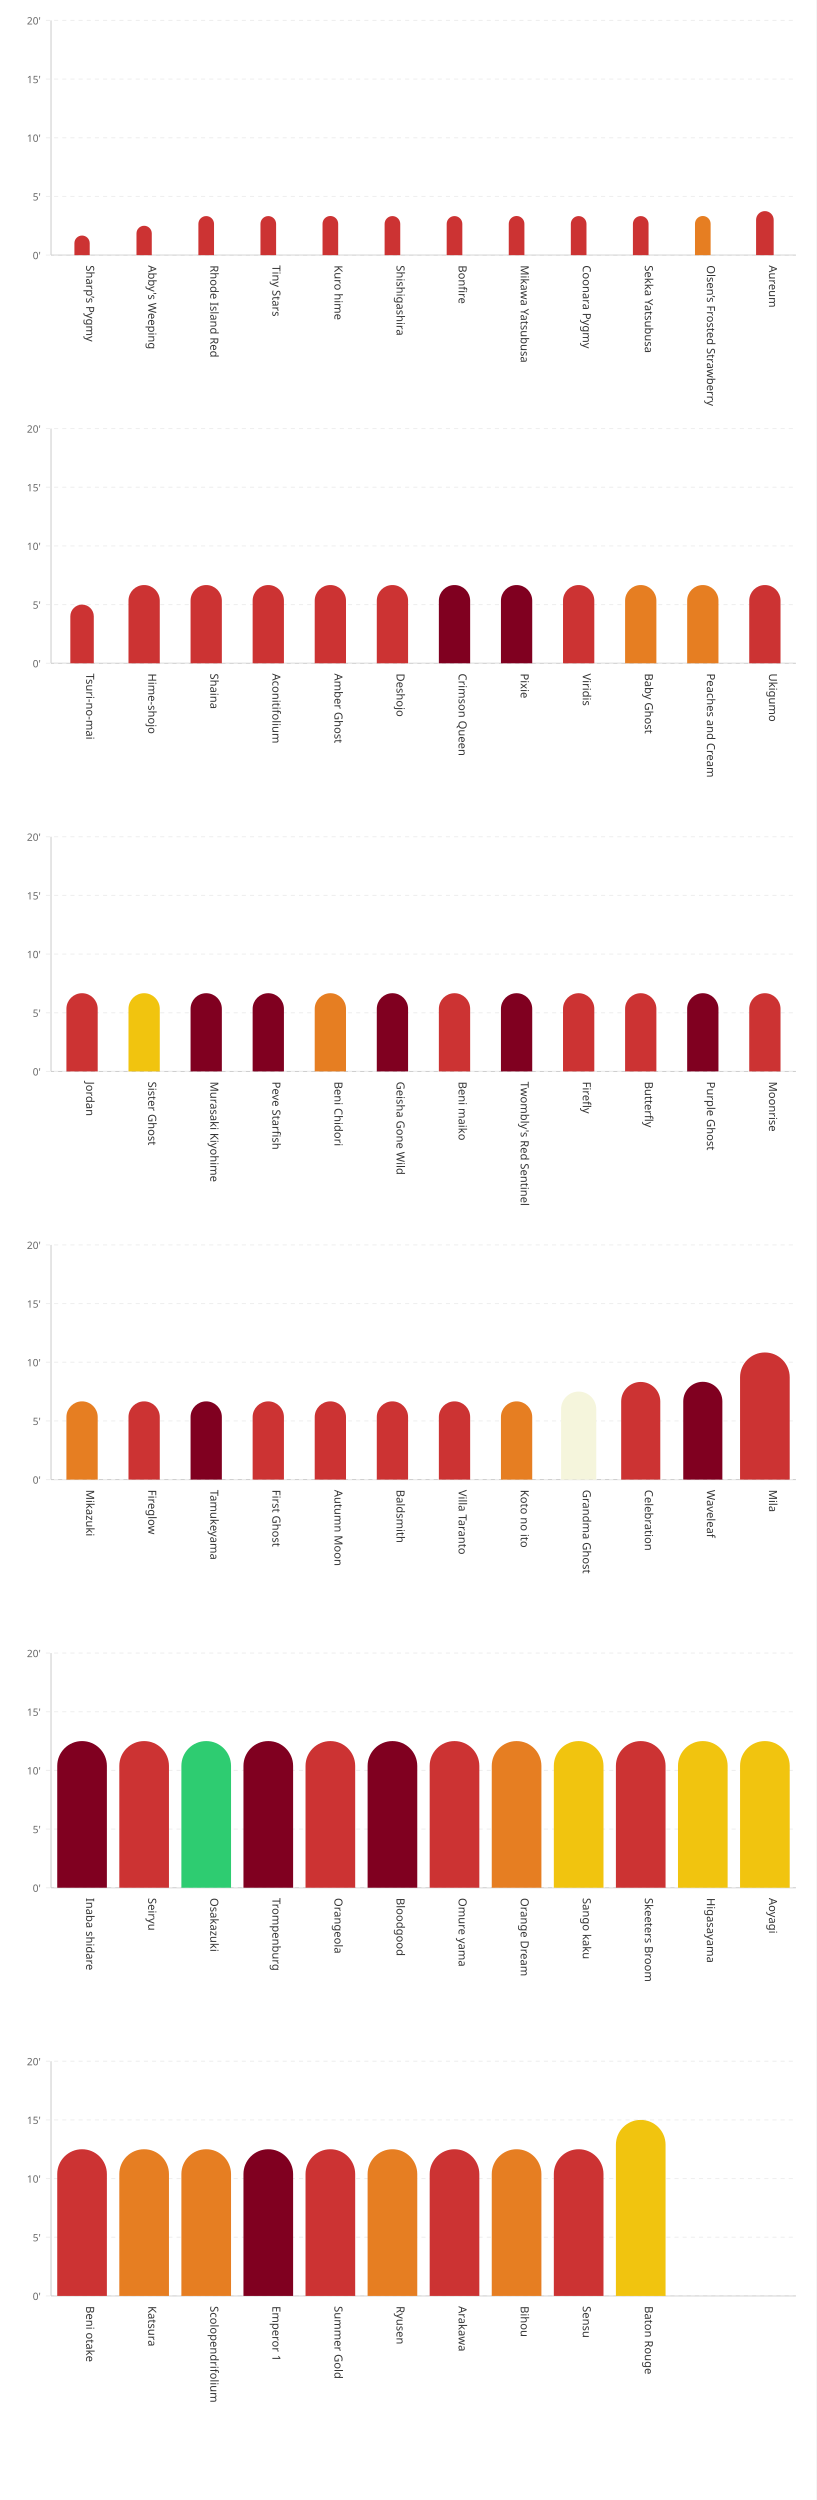
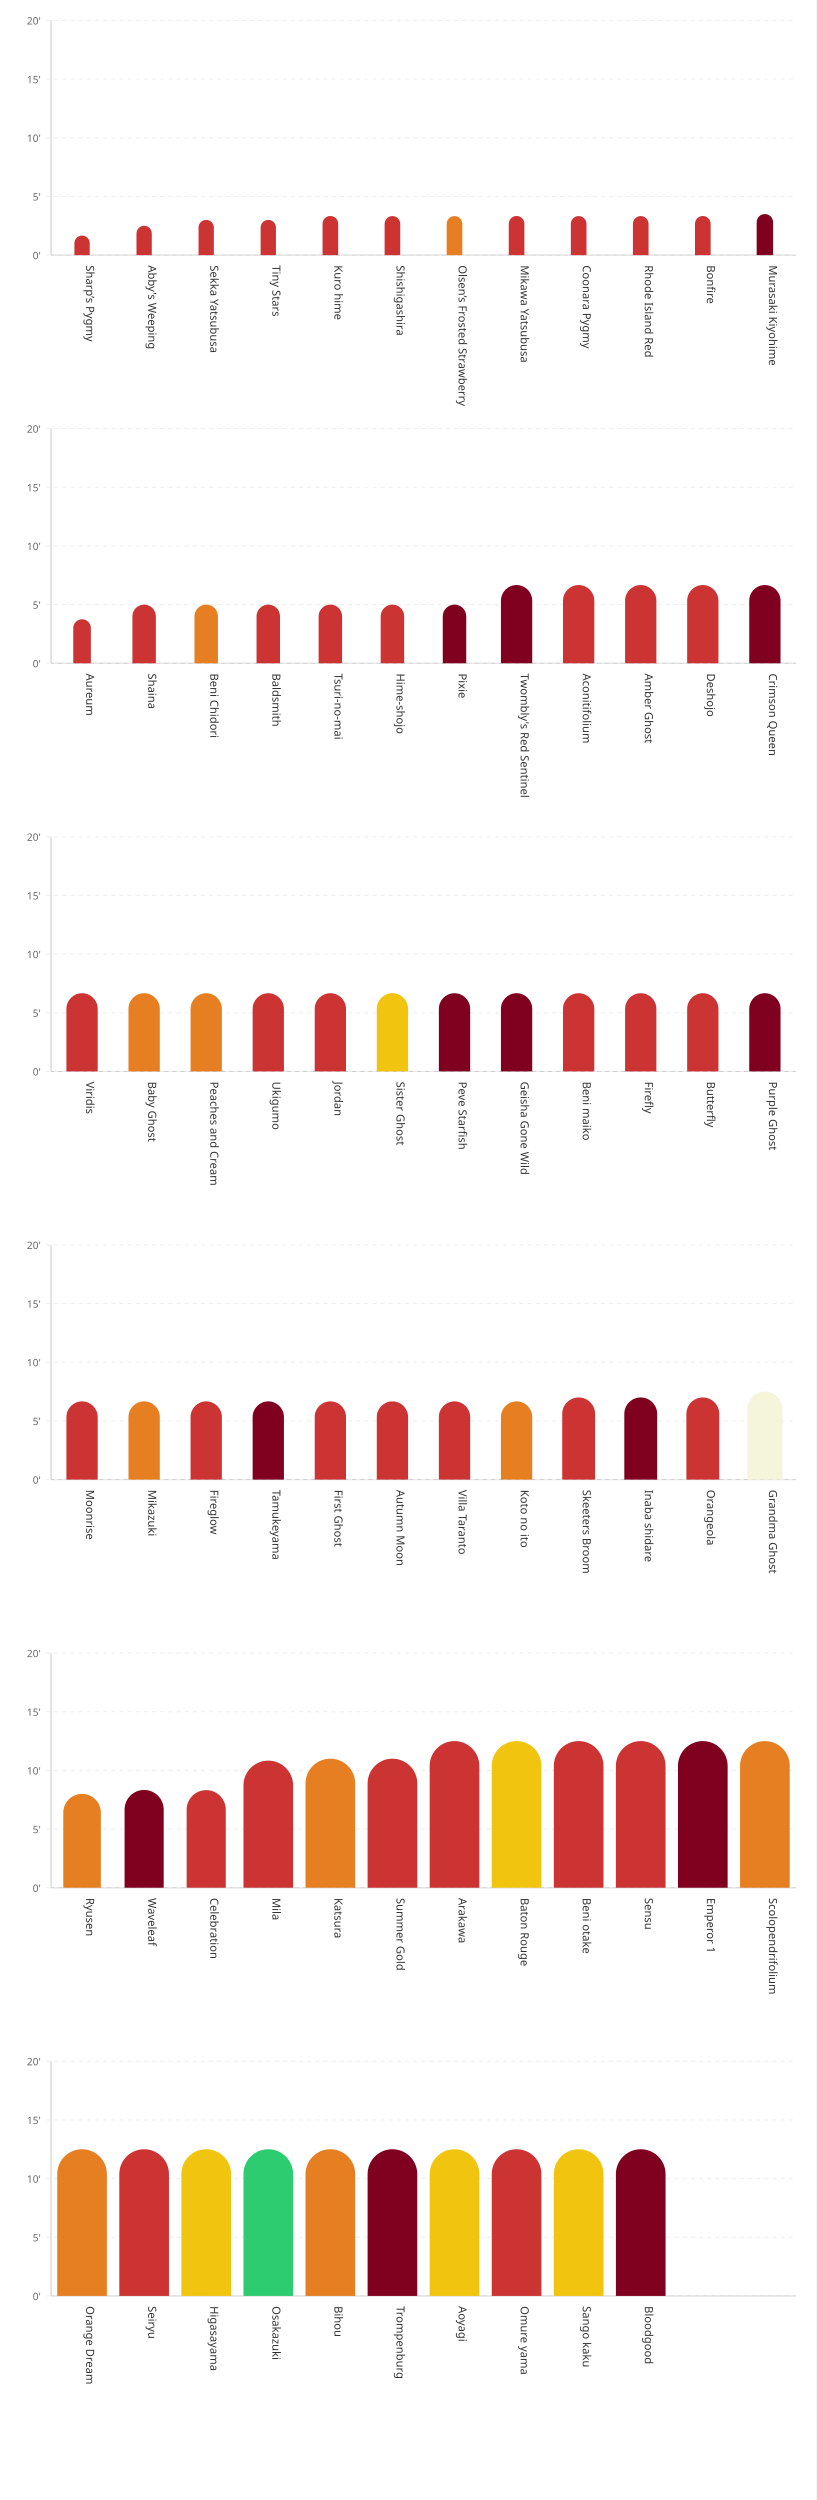
<svg xmlns="http://www.w3.org/2000/svg" viewBox="0 0 800 2450" width="100%" height="100%">
  <defs>
    <style>
      .label { font-family: sans-serif; font-size: 11px; fill: #333; }
      .tick { font-family: sans-serif; font-size: 10px; fill: #666; text-anchor: end; }
      .axis { stroke: #ccc; stroke-width: 1; }
      .grid { stroke: #eee; stroke-width: 1; stroke-dasharray: 4,4; }
    </style>
  </defs>
  <rect width="100%" height="100%" fill="white" />
  <line x1="50" y1="20" x2="50" y2="250" class="axis" />
  <line x1="50" y1="250" x2="780" y2="250" class="axis" />
  <line x1="45" y1="250.0" x2="780" y2="250.0" class="grid" />
  <text x="40" y="254.0" class="tick">0'</text>
  <line x1="45" y1="192.5" x2="780" y2="192.5" class="grid" />
  <text x="40" y="196.5" class="tick">5'</text>
  <line x1="45" y1="135.0" x2="780" y2="135.0" class="grid" />
  <text x="40" y="139.0" class="tick">10'</text>
  <line x1="45" y1="77.5" x2="780" y2="77.5" class="grid" />
  <text x="40" y="81.5" class="tick">15'</text>
  <line x1="45" y1="20.0" x2="780" y2="20.0" class="grid" />
  <text x="40" y="24.0" class="tick">20'</text>
  <path d="M 72.917 250 L 72.917 238.333 A 7.5 7.5 0 0 1 87.917 238.333 L 87.917 250 Z" fill="#cc3333" />
  <text x="84.417" y="260" class="label" transform="rotate(90, 84.41667, 260)">Sharp’s Pygmy</text>
  <path d="M 133.75 250 L 133.75 228.75 A 7.5 7.5 0 0 1 148.75 228.75 L 148.75 250 Z" fill="#cc3333" />
  <text x="145.25" y="260" class="label" transform="rotate(90, 145.25, 260)">Abby's Weeping</text>
-   <path d="M 194.417 250 L 194.417 219.333 A 7.667 7.667 0 0 1 209.75 219.333 L 209.75 250 Z" fill="#cc3333" />
-   <text x="206.083" y="260" class="label" transform="rotate(90, 206.0833, 260)">Rhode Island Red</text>
-   <path d="M 255.25 250 L 255.25 219.333 A 7.667 7.667 0 0 1 270.583 219.333 L 270.583 250 Z" fill="#cc3333" />
+   <path d="M 194.583 250 L 194.583 223.0 A 7.5 7.5 0 0 1 209.583 223.0 L 209.583 250 Z" fill="#cc3333" />
+   <text x="206.083" y="260" class="label" transform="rotate(90, 206.0833, 260)">Sekka Yatsubusa</text>
+   <path d="M 255.417 250 L 255.417 223.0 A 7.5 7.5 0 0 1 270.417 223.0 L 270.417 250 Z" fill="#cc3333" />
  <text x="266.917" y="260" class="label" transform="rotate(90, 266.9167, 260)">Tiny Stars</text>
  <path d="M 316.083 250 L 316.083 219.333 A 7.667 7.667 0 0 1 331.417 219.333 L 331.417 250 Z" fill="#cc3333" />
  <text x="327.75" y="260" class="label" transform="rotate(90, 327.75, 260)">Kuro hime</text>
  <path d="M 376.917 250 L 376.917 219.333 A 7.667 7.667 0 0 1 392.25 219.333 L 392.25 250 Z" fill="#cc3333" />
  <text x="388.583" y="260" class="label" transform="rotate(90, 388.5833, 260)">Shishigashira</text>
-   <path d="M 437.75 250 L 437.75 219.333 A 7.667 7.667 0 0 1 453.083 219.333 L 453.083 250 Z" fill="#cc3333" />
-   <text x="449.417" y="260" class="label" transform="rotate(90, 449.4167, 260)">Bonfire</text>
+   <path d="M 437.75 250 L 437.75 219.333 A 7.667 7.667 0 0 1 453.083 219.333 L 453.083 250 Z" fill="#e67e22" />
+   <text x="449.417" y="260" class="label" transform="rotate(90, 449.4167, 260)">Olsen’s Frosted Strawberry</text>
  <path d="M 498.583 250 L 498.583 219.333 A 7.667 7.667 0 0 1 513.917 219.333 L 513.917 250 Z" fill="#cc3333" />
  <text x="510.25" y="260" class="label" transform="rotate(90, 510.25, 260)">Mikawa Yatsubusa</text>
  <path d="M 559.417 250 L 559.417 219.333 A 7.667 7.667 0 0 1 574.75 219.333 L 574.75 250 Z" fill="#cc3333" />
  <text x="571.083" y="260" class="label" transform="rotate(90, 571.0833, 260)">Coonara Pygmy</text>
  <path d="M 620.25 250 L 620.25 219.333 A 7.667 7.667 0 0 1 635.583 219.333 L 635.583 250 Z" fill="#cc3333" />
-   <text x="631.917" y="260" class="label" transform="rotate(90, 631.9167, 260)">Sekka Yatsubusa</text>
-   <path d="M 681.083 250 L 681.083 219.333 A 7.667 7.667 0 0 1 696.417 219.333 L 696.417 250 Z" fill="#e67e22" />
-   <text x="692.75" y="260" class="label" transform="rotate(90, 692.75, 260)">Olsen’s Frosted Strawberry</text>
-   <path d="M 740.958 250 L 740.958 215.5 A 8.625 8.625 0 0 1 758.208 215.5 L 758.208 250 Z" fill="#cc3333" />
-   <text x="753.583" y="260" class="label" transform="rotate(90, 753.5833, 260)">Aureum</text>
+   <text x="631.917" y="260" class="label" transform="rotate(90, 631.9167, 260)">Rhode Island Red</text>
+   <path d="M 681.083 250 L 681.083 219.333 A 7.667 7.667 0 0 1 696.417 219.333 L 696.417 250 Z" fill="#cc3333" />
+   <text x="692.75" y="260" class="label" transform="rotate(90, 692.75, 260)">Bonfire</text>
+   <path d="M 741.533 250 L 741.533 217.8 A 8.05 8.05 0 0 1 757.633 217.8 L 757.633 250 Z" fill="#800020" />
+   <text x="753.583" y="260" class="label" transform="rotate(90, 753.5833, 260)">Murasaki Kiyohime</text>
  <line x1="50" y1="420" x2="50" y2="650" class="axis" />
  <line x1="50" y1="650" x2="780" y2="650" class="axis" />
  <line x1="45" y1="650.0" x2="780" y2="650.0" class="grid" />
  <text x="40" y="654.0" class="tick">0'</text>
  <line x1="45" y1="592.5" x2="780" y2="592.5" class="grid" />
  <text x="40" y="596.5" class="tick">5'</text>
  <line x1="45" y1="535.0" x2="780" y2="535.0" class="grid" />
  <text x="40" y="539.0" class="tick">10'</text>
  <line x1="45" y1="477.5" x2="780" y2="477.5" class="grid" />
  <text x="40" y="481.5" class="tick">15'</text>
  <line x1="45" y1="420.0" x2="780" y2="420.0" class="grid" />
  <text x="40" y="424.0" class="tick">20'</text>
-   <path d="M 68.917 650 L 68.917 604.0 A 11.5 11.5 0 0 1 91.917 604.0 L 91.917 650 Z" fill="#cc3333" />
-   <text x="84.417" y="660" class="label" transform="rotate(90, 84.41667, 660)">Tsuri-no-mai</text>
-   <path d="M 125.917 650 L 125.917 588.667 A 15.333 15.333 0 0 1 156.583 588.667 L 156.583 650 Z" fill="#cc3333" />
-   <text x="145.25" y="660" class="label" transform="rotate(90, 145.25, 660)">Hime-shojo</text>
-   <path d="M 186.75 650 L 186.75 588.667 A 15.333 15.333 0 0 1 217.417 588.667 L 217.417 650 Z" fill="#cc3333" />
-   <text x="206.083" y="660" class="label" transform="rotate(90, 206.0833, 660)">Shaina</text>
-   <path d="M 247.583 650 L 247.583 588.667 A 15.333 15.333 0 0 1 278.25 588.667 L 278.25 650 Z" fill="#cc3333" />
-   <text x="266.917" y="660" class="label" transform="rotate(90, 266.9167, 660)">Aconitifolium</text>
-   <path d="M 308.417 650 L 308.417 588.667 A 15.333 15.333 0 0 1 339.083 588.667 L 339.083 650 Z" fill="#cc3333" />
-   <text x="327.75" y="660" class="label" transform="rotate(90, 327.75, 660)">Amber Ghost</text>
-   <path d="M 369.25 650 L 369.25 588.667 A 15.333 15.333 0 0 1 399.917 588.667 L 399.917 650 Z" fill="#cc3333" />
-   <text x="388.583" y="660" class="label" transform="rotate(90, 388.5833, 660)">Deshojo</text>
-   <path d="M 430.083 650 L 430.083 588.667 A 15.333 15.333 0 0 1 460.75 588.667 L 460.75 650 Z" fill="#800020" />
-   <text x="449.417" y="660" class="label" transform="rotate(90, 449.4167, 660)">Crimson Queen</text>
+   <path d="M 71.792 650 L 71.792 615.5 A 8.625 8.625 0 0 1 89.042 615.5 L 89.042 650 Z" fill="#cc3333" />
+   <text x="84.417" y="660" class="label" transform="rotate(90, 84.41667, 660)">Aureum</text>
+   <path d="M 129.75 650 L 129.75 604.0 A 11.5 11.5 0 0 1 152.75 604.0 L 152.75 650 Z" fill="#cc3333" />
+   <text x="145.25" y="660" class="label" transform="rotate(90, 145.25, 660)">Shaina</text>
+   <path d="M 190.583 650 L 190.583 604.0 A 11.5 11.5 0 0 1 213.583 604.0 L 213.583 650 Z" fill="#e67e22" />
+   <text x="206.083" y="660" class="label" transform="rotate(90, 206.0833, 660)">Beni Chidori</text>
+   <path d="M 251.417 650 L 251.417 604.0 A 11.5 11.5 0 0 1 274.417 604.0 L 274.417 650 Z" fill="#cc3333" />
+   <text x="266.917" y="660" class="label" transform="rotate(90, 266.9167, 660)">Baldsmith</text>
+   <path d="M 312.25 650 L 312.25 604.0 A 11.5 11.5 0 0 1 335.25 604.0 L 335.25 650 Z" fill="#cc3333" />
+   <text x="327.75" y="660" class="label" transform="rotate(90, 327.75, 660)">Tsuri-no-mai</text>
+   <path d="M 373.083 650 L 373.083 604.0 A 11.5 11.5 0 0 1 396.083 604.0 L 396.083 650 Z" fill="#cc3333" />
+   <text x="388.583" y="660" class="label" transform="rotate(90, 388.5833, 660)">Hime-shojo</text>
+   <path d="M 433.917 650 L 433.917 604.0 A 11.5 11.5 0 0 1 456.917 604.0 L 456.917 650 Z" fill="#800020" />
+   <text x="449.417" y="660" class="label" transform="rotate(90, 449.4167, 660)">Pixie</text>
  <path d="M 490.917 650 L 490.917 588.667 A 15.333 15.333 0 0 1 521.583 588.667 L 521.583 650 Z" fill="#800020" />
-   <text x="510.25" y="660" class="label" transform="rotate(90, 510.25, 660)">Pixie</text>
+   <text x="510.25" y="660" class="label" transform="rotate(90, 510.25, 660)">Twombly's Red Sentinel</text>
  <path d="M 551.75 650 L 551.75 588.667 A 15.333 15.333 0 0 1 582.417 588.667 L 582.417 650 Z" fill="#cc3333" />
-   <text x="571.083" y="660" class="label" transform="rotate(90, 571.0833, 660)">Viridis</text>
-   <path d="M 612.583 650 L 612.583 588.667 A 15.333 15.333 0 0 1 643.25 588.667 L 643.25 650 Z" fill="#e67e22" />
-   <text x="631.917" y="660" class="label" transform="rotate(90, 631.9167, 660)">Baby Ghost</text>
-   <path d="M 673.417 650 L 673.417 588.667 A 15.333 15.333 0 0 1 704.083 588.667 L 704.083 650 Z" fill="#e67e22" />
-   <text x="692.75" y="660" class="label" transform="rotate(90, 692.75, 660)">Peaches and Cream</text>
-   <path d="M 734.25 650 L 734.25 588.667 A 15.333 15.333 0 0 1 764.917 588.667 L 764.917 650 Z" fill="#cc3333" />
-   <text x="753.583" y="660" class="label" transform="rotate(90, 753.5833, 660)">Ukigumo</text>
+   <text x="571.083" y="660" class="label" transform="rotate(90, 571.0833, 660)">Aconitifolium</text>
+   <path d="M 612.583 650 L 612.583 588.667 A 15.333 15.333 0 0 1 643.25 588.667 L 643.25 650 Z" fill="#cc3333" />
+   <text x="631.917" y="660" class="label" transform="rotate(90, 631.9167, 660)">Amber Ghost</text>
+   <path d="M 673.417 650 L 673.417 588.667 A 15.333 15.333 0 0 1 704.083 588.667 L 704.083 650 Z" fill="#cc3333" />
+   <text x="692.75" y="660" class="label" transform="rotate(90, 692.75, 660)">Deshojo</text>
+   <path d="M 734.25 650 L 734.25 588.667 A 15.333 15.333 0 0 1 764.917 588.667 L 764.917 650 Z" fill="#800020" />
+   <text x="753.583" y="660" class="label" transform="rotate(90, 753.5833, 660)">Crimson Queen</text>
  <line x1="50" y1="820" x2="50" y2="1050" class="axis" />
  <line x1="50" y1="1050" x2="780" y2="1050" class="axis" />
  <line x1="45" y1="1050.0" x2="780" y2="1050.0" class="grid" />
  <text x="40" y="1054.0" class="tick">0'</text>
  <line x1="45" y1="992.5" x2="780" y2="992.5" class="grid" />
  <text x="40" y="996.5" class="tick">5'</text>
  <line x1="45" y1="935.0" x2="780" y2="935.0" class="grid" />
  <text x="40" y="939.0" class="tick">10'</text>
  <line x1="45" y1="877.5" x2="780" y2="877.5" class="grid" />
  <text x="40" y="881.5" class="tick">15'</text>
  <line x1="45" y1="820.0" x2="780" y2="820.0" class="grid" />
  <text x="40" y="824.0" class="tick">20'</text>
  <path d="M 65.083 1050 L 65.083 988.667 A 15.333 15.333 0 0 1 95.75 988.667 L 95.75 1050 Z" fill="#cc3333" />
-   <text x="84.417" y="1060" class="label" transform="rotate(90, 84.41667, 1060)">Jordan</text>
-   <path d="M 125.917 1050 L 125.917 988.667 A 15.333 15.333 0 0 1 156.583 988.667 L 156.583 1050 Z" fill="#f1c40f" />
-   <text x="145.25" y="1060" class="label" transform="rotate(90, 145.25, 1060)">Sister Ghost</text>
-   <path d="M 186.75 1050 L 186.75 988.667 A 15.333 15.333 0 0 1 217.417 988.667 L 217.417 1050 Z" fill="#800020" />
-   <text x="206.083" y="1060" class="label" transform="rotate(90, 206.0833, 1060)">Murasaki Kiyohime</text>
-   <path d="M 247.583 1050 L 247.583 988.667 A 15.333 15.333 0 0 1 278.25 988.667 L 278.25 1050 Z" fill="#800020" />
-   <text x="266.917" y="1060" class="label" transform="rotate(90, 266.9167, 1060)">Peve Starfish</text>
-   <path d="M 308.417 1050 L 308.417 988.667 A 15.333 15.333 0 0 1 339.083 988.667 L 339.083 1050 Z" fill="#e67e22" />
-   <text x="327.75" y="1060" class="label" transform="rotate(90, 327.75, 1060)">Beni Chidori</text>
-   <path d="M 369.25 1050 L 369.25 988.667 A 15.333 15.333 0 0 1 399.917 988.667 L 399.917 1050 Z" fill="#800020" />
-   <text x="388.583" y="1060" class="label" transform="rotate(90, 388.5833, 1060)">Geisha Gone Wild</text>
-   <path d="M 430.083 1050 L 430.083 988.667 A 15.333 15.333 0 0 1 460.75 988.667 L 460.75 1050 Z" fill="#cc3333" />
-   <text x="449.417" y="1060" class="label" transform="rotate(90, 449.4167, 1060)">Beni maiko</text>
+   <text x="84.417" y="1060" class="label" transform="rotate(90, 84.41667, 1060)">Viridis</text>
+   <path d="M 125.917 1050 L 125.917 988.667 A 15.333 15.333 0 0 1 156.583 988.667 L 156.583 1050 Z" fill="#e67e22" />
+   <text x="145.25" y="1060" class="label" transform="rotate(90, 145.25, 1060)">Baby Ghost</text>
+   <path d="M 186.75 1050 L 186.75 988.667 A 15.333 15.333 0 0 1 217.417 988.667 L 217.417 1050 Z" fill="#e67e22" />
+   <text x="206.083" y="1060" class="label" transform="rotate(90, 206.0833, 1060)">Peaches and Cream</text>
+   <path d="M 247.583 1050 L 247.583 988.667 A 15.333 15.333 0 0 1 278.25 988.667 L 278.25 1050 Z" fill="#cc3333" />
+   <text x="266.917" y="1060" class="label" transform="rotate(90, 266.9167, 1060)">Ukigumo</text>
+   <path d="M 308.417 1050 L 308.417 988.667 A 15.333 15.333 0 0 1 339.083 988.667 L 339.083 1050 Z" fill="#cc3333" />
+   <text x="327.75" y="1060" class="label" transform="rotate(90, 327.75, 1060)">Jordan</text>
+   <path d="M 369.25 1050 L 369.25 988.667 A 15.333 15.333 0 0 1 399.917 988.667 L 399.917 1050 Z" fill="#f1c40f" />
+   <text x="388.583" y="1060" class="label" transform="rotate(90, 388.5833, 1060)">Sister Ghost</text>
+   <path d="M 430.083 1050 L 430.083 988.667 A 15.333 15.333 0 0 1 460.75 988.667 L 460.75 1050 Z" fill="#800020" />
+   <text x="449.417" y="1060" class="label" transform="rotate(90, 449.4167, 1060)">Peve Starfish</text>
  <path d="M 490.917 1050 L 490.917 988.667 A 15.333 15.333 0 0 1 521.583 988.667 L 521.583 1050 Z" fill="#800020" />
-   <text x="510.25" y="1060" class="label" transform="rotate(90, 510.25, 1060)">Twombly's Red Sentinel</text>
+   <text x="510.25" y="1060" class="label" transform="rotate(90, 510.25, 1060)">Geisha Gone Wild</text>
  <path d="M 551.75 1050 L 551.75 988.667 A 15.333 15.333 0 0 1 582.417 988.667 L 582.417 1050 Z" fill="#cc3333" />
-   <text x="571.083" y="1060" class="label" transform="rotate(90, 571.0833, 1060)">Firefly</text>
+   <text x="571.083" y="1060" class="label" transform="rotate(90, 571.0833, 1060)">Beni maiko</text>
  <path d="M 612.583 1050 L 612.583 988.667 A 15.333 15.333 0 0 1 643.25 988.667 L 643.25 1050 Z" fill="#cc3333" />
-   <text x="631.917" y="1060" class="label" transform="rotate(90, 631.9167, 1060)">Butterfly</text>
-   <path d="M 673.417 1050 L 673.417 988.667 A 15.333 15.333 0 0 1 704.083 988.667 L 704.083 1050 Z" fill="#800020" />
-   <text x="692.75" y="1060" class="label" transform="rotate(90, 692.75, 1060)">Purple Ghost</text>
-   <path d="M 734.25 1050 L 734.25 988.667 A 15.333 15.333 0 0 1 764.917 988.667 L 764.917 1050 Z" fill="#cc3333" />
-   <text x="753.583" y="1060" class="label" transform="rotate(90, 753.5833, 1060)">Moonrise</text>
+   <text x="631.917" y="1060" class="label" transform="rotate(90, 631.9167, 1060)">Firefly</text>
+   <path d="M 673.417 1050 L 673.417 988.667 A 15.333 15.333 0 0 1 704.083 988.667 L 704.083 1050 Z" fill="#cc3333" />
+   <text x="692.75" y="1060" class="label" transform="rotate(90, 692.75, 1060)">Butterfly</text>
+   <path d="M 734.25 1050 L 734.25 988.667 A 15.333 15.333 0 0 1 764.917 988.667 L 764.917 1050 Z" fill="#800020" />
+   <text x="753.583" y="1060" class="label" transform="rotate(90, 753.5833, 1060)">Purple Ghost</text>
  <line x1="50" y1="1220" x2="50" y2="1450" class="axis" />
  <line x1="50" y1="1450" x2="780" y2="1450" class="axis" />
  <line x1="45" y1="1450.0" x2="780" y2="1450.0" class="grid" />
  <text x="40" y="1454.0" class="tick">0'</text>
  <line x1="45" y1="1392.5" x2="780" y2="1392.5" class="grid" />
  <text x="40" y="1396.5" class="tick">5'</text>
  <line x1="45" y1="1335.0" x2="780" y2="1335.0" class="grid" />
  <text x="40" y="1339.0" class="tick">10'</text>
  <line x1="45" y1="1277.5" x2="780" y2="1277.5" class="grid" />
  <text x="40" y="1281.5" class="tick">15'</text>
  <line x1="45" y1="1220.0" x2="780" y2="1220.0" class="grid" />
  <text x="40" y="1224.0" class="tick">20'</text>
-   <path d="M 65.083 1450 L 65.083 1388.667 A 15.333 15.333 0 0 1 95.75 1388.667 L 95.75 1450 Z" fill="#e67e22" />
-   <text x="84.417" y="1460" class="label" transform="rotate(90, 84.41667, 1460)">Mikazuki</text>
-   <path d="M 125.917 1450 L 125.917 1388.667 A 15.333 15.333 0 0 1 156.583 1388.667 L 156.583 1450 Z" fill="#cc3333" />
-   <text x="145.25" y="1460" class="label" transform="rotate(90, 145.25, 1460)">Fireglow</text>
-   <path d="M 186.75 1450 L 186.75 1388.667 A 15.333 15.333 0 0 1 217.417 1388.667 L 217.417 1450 Z" fill="#800020" />
-   <text x="206.083" y="1460" class="label" transform="rotate(90, 206.0833, 1460)">Tamukeyama</text>
-   <path d="M 247.583 1450 L 247.583 1388.667 A 15.333 15.333 0 0 1 278.25 1388.667 L 278.25 1450 Z" fill="#cc3333" />
-   <text x="266.917" y="1460" class="label" transform="rotate(90, 266.9167, 1460)">First Ghost</text>
+   <path d="M 65.083 1450 L 65.083 1388.667 A 15.333 15.333 0 0 1 95.75 1388.667 L 95.75 1450 Z" fill="#cc3333" />
+   <text x="84.417" y="1460" class="label" transform="rotate(90, 84.41667, 1460)">Moonrise</text>
+   <path d="M 125.917 1450 L 125.917 1388.667 A 15.333 15.333 0 0 1 156.583 1388.667 L 156.583 1450 Z" fill="#e67e22" />
+   <text x="145.25" y="1460" class="label" transform="rotate(90, 145.25, 1460)">Mikazuki</text>
+   <path d="M 186.75 1450 L 186.75 1388.667 A 15.333 15.333 0 0 1 217.417 1388.667 L 217.417 1450 Z" fill="#cc3333" />
+   <text x="206.083" y="1460" class="label" transform="rotate(90, 206.0833, 1460)">Fireglow</text>
+   <path d="M 247.583 1450 L 247.583 1388.667 A 15.333 15.333 0 0 1 278.25 1388.667 L 278.25 1450 Z" fill="#800020" />
+   <text x="266.917" y="1460" class="label" transform="rotate(90, 266.9167, 1460)">Tamukeyama</text>
  <path d="M 308.417 1450 L 308.417 1388.667 A 15.333 15.333 0 0 1 339.083 1388.667 L 339.083 1450 Z" fill="#cc3333" />
-   <text x="327.75" y="1460" class="label" transform="rotate(90, 327.75, 1460)">Autumn Moon</text>
+   <text x="327.75" y="1460" class="label" transform="rotate(90, 327.75, 1460)">First Ghost</text>
  <path d="M 369.25 1450 L 369.25 1388.667 A 15.333 15.333 0 0 1 399.917 1388.667 L 399.917 1450 Z" fill="#cc3333" />
-   <text x="388.583" y="1460" class="label" transform="rotate(90, 388.5833, 1460)">Baldsmith</text>
+   <text x="388.583" y="1460" class="label" transform="rotate(90, 388.5833, 1460)">Autumn Moon</text>
  <path d="M 430.083 1450 L 430.083 1388.667 A 15.333 15.333 0 0 1 460.75 1388.667 L 460.75 1450 Z" fill="#cc3333" />
  <text x="449.417" y="1460" class="label" transform="rotate(90, 449.4167, 1460)">Villa Taranto</text>
  <path d="M 490.917 1450 L 490.917 1388.667 A 15.333 15.333 0 0 1 521.583 1388.667 L 521.583 1450 Z" fill="#e67e22" />
  <text x="510.25" y="1460" class="label" transform="rotate(90, 510.25, 1460)">Koto no ito</text>
-   <path d="M 549.833 1450 L 549.833 1381.0 A 17.25 17.25 0 0 1 584.333 1381.0 L 584.333 1450 Z" fill="#f5f5dc" />
-   <text x="571.083" y="1460" class="label" transform="rotate(90, 571.0833, 1460)">Grandma Ghost</text>
-   <path d="M 608.75 1450 L 608.75 1373.333 A 19.167 19.167 0 0 1 647.083 1373.333 L 647.083 1450 Z" fill="#cc3333" />
-   <text x="631.917" y="1460" class="label" transform="rotate(90, 631.9167, 1460)">Celebration</text>
-   <path d="M 669.583 1450 L 669.583 1373.333 A 19.167 19.167 0 0 1 707.917 1373.333 L 707.917 1450 Z" fill="#800020" />
-   <text x="692.75" y="1460" class="label" transform="rotate(90, 692.75, 1460)">Waveleaf</text>
-   <path d="M 725.25 1450 L 725.25 1349.75 A 24.333 24.333 0 0 1 773.917 1349.75 L 773.917 1450 Z" fill="#cc3333" />
-   <text x="753.583" y="1460" class="label" transform="rotate(90, 753.5833, 1460)">Mila</text>
+   <path d="M 550.983 1450 L 550.983 1385.6 A 16.1 16.1 0 0 1 583.183 1385.6 L 583.183 1450 Z" fill="#cc3333" />
+   <text x="571.083" y="1460" class="label" transform="rotate(90, 571.0833, 1460)">Skeeters Broom</text>
+   <path d="M 611.817 1450 L 611.817 1385.6 A 16.1 16.1 0 0 1 644.017 1385.6 L 644.017 1450 Z" fill="#800020" />
+   <text x="631.917" y="1460" class="label" transform="rotate(90, 631.9167, 1460)">Inaba shidare</text>
+   <path d="M 672.65 1450 L 672.65 1385.6 A 16.1 16.1 0 0 1 704.85 1385.6 L 704.85 1450 Z" fill="#cc3333" />
+   <text x="692.75" y="1460" class="label" transform="rotate(90, 692.75, 1460)">Orangeola</text>
+   <path d="M 732.333 1450 L 732.333 1381.0 A 17.25 17.25 0 0 1 766.833 1381.0 L 766.833 1450 Z" fill="#f5f5dc" />
+   <text x="753.583" y="1460" class="label" transform="rotate(90, 753.5833, 1460)">Grandma Ghost</text>
  <line x1="50" y1="1620" x2="50" y2="1850" class="axis" />
  <line x1="50" y1="1850" x2="780" y2="1850" class="axis" />
  <line x1="45" y1="1850.0" x2="780" y2="1850.0" class="grid" />
  <text x="40" y="1854.0" class="tick">0'</text>
  <line x1="45" y1="1792.5" x2="780" y2="1792.5" class="grid" />
  <text x="40" y="1796.5" class="tick">5'</text>
  <line x1="45" y1="1735.0" x2="780" y2="1735.0" class="grid" />
  <text x="40" y="1739.0" class="tick">10'</text>
  <line x1="45" y1="1677.5" x2="780" y2="1677.5" class="grid" />
  <text x="40" y="1681.5" class="tick">15'</text>
  <line x1="45" y1="1620.0" x2="780" y2="1620.0" class="grid" />
  <text x="40" y="1624.0" class="tick">20'</text>
-   <path d="M 56.083 1850 L 56.083 1730.583 A 24.333 24.333 0 0 1 104.75 1730.583 L 104.75 1850 Z" fill="#800020" />
-   <text x="84.417" y="1860" class="label" transform="rotate(90, 84.41667, 1860)">Inaba shidare</text>
-   <path d="M 116.917 1850 L 116.917 1730.583 A 24.333 24.333 0 0 1 165.583 1730.583 L 165.583 1850 Z" fill="#cc3333" />
-   <text x="145.25" y="1860" class="label" transform="rotate(90, 145.25, 1860)">Seiryu</text>
-   <path d="M 177.75 1850 L 177.75 1730.583 A 24.333 24.333 0 0 1 226.417 1730.583 L 226.417 1850 Z" fill="#2ecc71" />
-   <text x="206.083" y="1860" class="label" transform="rotate(90, 206.0833, 1860)">Osakazuki</text>
-   <path d="M 238.583 1850 L 238.583 1730.583 A 24.333 24.333 0 0 1 287.25 1730.583 L 287.25 1850 Z" fill="#800020" />
-   <text x="266.917" y="1860" class="label" transform="rotate(90, 266.9167, 1860)">Trompenburg</text>
-   <path d="M 299.417 1850 L 299.417 1730.583 A 24.333 24.333 0 0 1 348.083 1730.583 L 348.083 1850 Z" fill="#cc3333" />
-   <text x="327.75" y="1860" class="label" transform="rotate(90, 327.75, 1860)">Orangeola</text>
-   <path d="M 360.25 1850 L 360.25 1730.583 A 24.333 24.333 0 0 1 408.917 1730.583 L 408.917 1850 Z" fill="#800020" />
-   <text x="388.583" y="1860" class="label" transform="rotate(90, 388.5833, 1860)">Bloodgood</text>
+   <path d="M 62.017 1850 L 62.017 1776.4 A 18.4 18.4 0 0 1 98.817 1776.4 L 98.817 1850 Z" fill="#e67e22" />
+   <text x="84.417" y="1860" class="label" transform="rotate(90, 84.41667, 1860)">Ryusen</text>
+   <path d="M 122.083 1850 L 122.083 1773.333 A 19.167 19.167 0 0 1 160.417 1773.333 L 160.417 1850 Z" fill="#800020" />
+   <text x="145.25" y="1860" class="label" transform="rotate(90, 145.25, 1860)">Waveleaf</text>
+   <path d="M 182.917 1850 L 182.917 1773.333 A 19.167 19.167 0 0 1 221.25 1773.333 L 221.25 1850 Z" fill="#cc3333" />
+   <text x="206.083" y="1860" class="label" transform="rotate(90, 206.0833, 1860)">Celebration</text>
+   <path d="M 238.583 1850 L 238.583 1749.75 A 24.333 24.333 0 0 1 287.25 1749.75 L 287.25 1850 Z" fill="#cc3333" />
+   <text x="266.917" y="1860" class="label" transform="rotate(90, 266.9167, 1860)">Mila</text>
+   <path d="M 299.417 1850 L 299.417 1747.833 A 24.333 24.333 0 0 1 348.083 1747.833 L 348.083 1850 Z" fill="#e67e22" />
+   <text x="327.75" y="1860" class="label" transform="rotate(90, 327.75, 1860)">Katsura</text>
+   <path d="M 360.25 1850 L 360.25 1747.833 A 24.333 24.333 0 0 1 408.917 1747.833 L 408.917 1850 Z" fill="#cc3333" />
+   <text x="388.583" y="1860" class="label" transform="rotate(90, 388.5833, 1860)">Summer Gold</text>
  <path d="M 421.083 1850 L 421.083 1730.583 A 24.333 24.333 0 0 1 469.75 1730.583 L 469.75 1850 Z" fill="#cc3333" />
-   <text x="449.417" y="1860" class="label" transform="rotate(90, 449.4167, 1860)">Omure yama</text>
-   <path d="M 481.917 1850 L 481.917 1730.583 A 24.333 24.333 0 0 1 530.583 1730.583 L 530.583 1850 Z" fill="#e67e22" />
-   <text x="510.25" y="1860" class="label" transform="rotate(90, 510.25, 1860)">Orange Dream</text>
-   <path d="M 542.75 1850 L 542.75 1730.583 A 24.333 24.333 0 0 1 591.417 1730.583 L 591.417 1850 Z" fill="#f1c40f" />
-   <text x="571.083" y="1860" class="label" transform="rotate(90, 571.0833, 1860)">Sango kaku</text>
+   <text x="449.417" y="1860" class="label" transform="rotate(90, 449.4167, 1860)">Arakawa</text>
+   <path d="M 481.917 1850 L 481.917 1730.583 A 24.333 24.333 0 0 1 530.583 1730.583 L 530.583 1850 Z" fill="#f1c40f" />
+   <text x="510.25" y="1860" class="label" transform="rotate(90, 510.25, 1860)">Baton Rouge</text>
+   <path d="M 542.75 1850 L 542.75 1730.583 A 24.333 24.333 0 0 1 591.417 1730.583 L 591.417 1850 Z" fill="#cc3333" />
+   <text x="571.083" y="1860" class="label" transform="rotate(90, 571.0833, 1860)">Beni otake</text>
  <path d="M 603.583 1850 L 603.583 1730.583 A 24.333 24.333 0 0 1 652.25 1730.583 L 652.25 1850 Z" fill="#cc3333" />
-   <text x="631.917" y="1860" class="label" transform="rotate(90, 631.9167, 1860)">Skeeters Broom</text>
-   <path d="M 664.417 1850 L 664.417 1730.583 A 24.333 24.333 0 0 1 713.083 1730.583 L 713.083 1850 Z" fill="#f1c40f" />
-   <text x="692.75" y="1860" class="label" transform="rotate(90, 692.75, 1860)">Higasayama</text>
-   <path d="M 725.25 1850 L 725.25 1730.583 A 24.333 24.333 0 0 1 773.917 1730.583 L 773.917 1850 Z" fill="#f1c40f" />
-   <text x="753.583" y="1860" class="label" transform="rotate(90, 753.5833, 1860)">Aoyagi</text>
+   <text x="631.917" y="1860" class="label" transform="rotate(90, 631.9167, 1860)">Sensu</text>
+   <path d="M 664.417 1850 L 664.417 1730.583 A 24.333 24.333 0 0 1 713.083 1730.583 L 713.083 1850 Z" fill="#800020" />
+   <text x="692.75" y="1860" class="label" transform="rotate(90, 692.75, 1860)">Emperor 1</text>
+   <path d="M 725.25 1850 L 725.25 1730.583 A 24.333 24.333 0 0 1 773.917 1730.583 L 773.917 1850 Z" fill="#e67e22" />
+   <text x="753.583" y="1860" class="label" transform="rotate(90, 753.5833, 1860)">Scolopendrifolium</text>
  <line x1="50" y1="2020" x2="50" y2="2250" class="axis" />
  <line x1="50" y1="2250" x2="780" y2="2250" class="axis" />
  <line x1="45" y1="2250.0" x2="780" y2="2250.0" class="grid" />
  <text x="40" y="2254.0" class="tick">0'</text>
  <line x1="45" y1="2192.5" x2="780" y2="2192.5" class="grid" />
  <text x="40" y="2196.5" class="tick">5'</text>
  <line x1="45" y1="2135.0" x2="780" y2="2135.0" class="grid" />
  <text x="40" y="2139.0" class="tick">10'</text>
  <line x1="45" y1="2077.5" x2="780" y2="2077.5" class="grid" />
  <text x="40" y="2081.5" class="tick">15'</text>
  <line x1="45" y1="2020.0" x2="780" y2="2020.0" class="grid" />
  <text x="40" y="2024.0" class="tick">20'</text>
-   <path d="M 56.083 2250 L 56.083 2130.583 A 24.333 24.333 0 0 1 104.75 2130.583 L 104.75 2250 Z" fill="#cc3333" />
-   <text x="84.417" y="2260" class="label" transform="rotate(90, 84.41667, 2260)">Beni otake</text>
-   <path d="M 116.917 2250 L 116.917 2130.583 A 24.333 24.333 0 0 1 165.583 2130.583 L 165.583 2250 Z" fill="#e67e22" />
-   <text x="145.25" y="2260" class="label" transform="rotate(90, 145.25, 2260)">Katsura</text>
-   <path d="M 177.75 2250 L 177.75 2130.583 A 24.333 24.333 0 0 1 226.417 2130.583 L 226.417 2250 Z" fill="#e67e22" />
-   <text x="206.083" y="2260" class="label" transform="rotate(90, 206.0833, 2260)">Scolopendrifolium</text>
-   <path d="M 238.583 2250 L 238.583 2130.583 A 24.333 24.333 0 0 1 287.25 2130.583 L 287.25 2250 Z" fill="#800020" />
-   <text x="266.917" y="2260" class="label" transform="rotate(90, 266.9167, 2260)">Emperor 1</text>
-   <path d="M 299.417 2250 L 299.417 2130.583 A 24.333 24.333 0 0 1 348.083 2130.583 L 348.083 2250 Z" fill="#cc3333" />
-   <text x="327.75" y="2260" class="label" transform="rotate(90, 327.75, 2260)">Summer Gold</text>
-   <path d="M 360.25 2250 L 360.25 2130.583 A 24.333 24.333 0 0 1 408.917 2130.583 L 408.917 2250 Z" fill="#e67e22" />
-   <text x="388.583" y="2260" class="label" transform="rotate(90, 388.5833, 2260)">Ryusen</text>
-   <path d="M 421.083 2250 L 421.083 2130.583 A 24.333 24.333 0 0 1 469.75 2130.583 L 469.75 2250 Z" fill="#cc3333" />
-   <text x="449.417" y="2260" class="label" transform="rotate(90, 449.4167, 2260)">Arakawa</text>
-   <path d="M 481.917 2250 L 481.917 2130.583 A 24.333 24.333 0 0 1 530.583 2130.583 L 530.583 2250 Z" fill="#e67e22" />
-   <text x="510.25" y="2260" class="label" transform="rotate(90, 510.25, 2260)">Bihou</text>
-   <path d="M 542.75 2250 L 542.75 2130.583 A 24.333 24.333 0 0 1 591.417 2130.583 L 591.417 2250 Z" fill="#cc3333" />
-   <text x="571.083" y="2260" class="label" transform="rotate(90, 571.0833, 2260)">Sensu</text>
-   <path d="M 603.583 2250 L 603.583 2101.833 A 24.333 24.333 0 0 1 652.25 2101.833 L 652.25 2250 Z" fill="#f1c40f" />
-   <text x="631.917" y="2260" class="label" transform="rotate(90, 631.9167, 2260)">Baton Rouge</text>
+   <path d="M 56.083 2250 L 56.083 2130.583 A 24.333 24.333 0 0 1 104.75 2130.583 L 104.75 2250 Z" fill="#e67e22" />
+   <text x="84.417" y="2260" class="label" transform="rotate(90, 84.41667, 2260)">Orange Dream</text>
+   <path d="M 116.917 2250 L 116.917 2130.583 A 24.333 24.333 0 0 1 165.583 2130.583 L 165.583 2250 Z" fill="#cc3333" />
+   <text x="145.25" y="2260" class="label" transform="rotate(90, 145.25, 2260)">Seiryu</text>
+   <path d="M 177.75 2250 L 177.75 2130.583 A 24.333 24.333 0 0 1 226.417 2130.583 L 226.417 2250 Z" fill="#f1c40f" />
+   <text x="206.083" y="2260" class="label" transform="rotate(90, 206.0833, 2260)">Higasayama</text>
+   <path d="M 238.583 2250 L 238.583 2130.583 A 24.333 24.333 0 0 1 287.25 2130.583 L 287.25 2250 Z" fill="#2ecc71" />
+   <text x="266.917" y="2260" class="label" transform="rotate(90, 266.9167, 2260)">Osakazuki</text>
+   <path d="M 299.417 2250 L 299.417 2130.583 A 24.333 24.333 0 0 1 348.083 2130.583 L 348.083 2250 Z" fill="#e67e22" />
+   <text x="327.75" y="2260" class="label" transform="rotate(90, 327.75, 2260)">Bihou</text>
+   <path d="M 360.25 2250 L 360.25 2130.583 A 24.333 24.333 0 0 1 408.917 2130.583 L 408.917 2250 Z" fill="#800020" />
+   <text x="388.583" y="2260" class="label" transform="rotate(90, 388.5833, 2260)">Trompenburg</text>
+   <path d="M 421.083 2250 L 421.083 2130.583 A 24.333 24.333 0 0 1 469.75 2130.583 L 469.75 2250 Z" fill="#f1c40f" />
+   <text x="449.417" y="2260" class="label" transform="rotate(90, 449.4167, 2260)">Aoyagi</text>
+   <path d="M 481.917 2250 L 481.917 2130.583 A 24.333 24.333 0 0 1 530.583 2130.583 L 530.583 2250 Z" fill="#cc3333" />
+   <text x="510.25" y="2260" class="label" transform="rotate(90, 510.25, 2260)">Omure yama</text>
+   <path d="M 542.75 2250 L 542.75 2130.583 A 24.333 24.333 0 0 1 591.417 2130.583 L 591.417 2250 Z" fill="#f1c40f" />
+   <text x="571.083" y="2260" class="label" transform="rotate(90, 571.0833, 2260)">Sango kaku</text>
+   <path d="M 603.583 2250 L 603.583 2130.583 A 24.333 24.333 0 0 1 652.25 2130.583 L 652.25 2250 Z" fill="#800020" />
+   <text x="631.917" y="2260" class="label" transform="rotate(90, 631.9167, 2260)">Bloodgood</text>
</svg>
